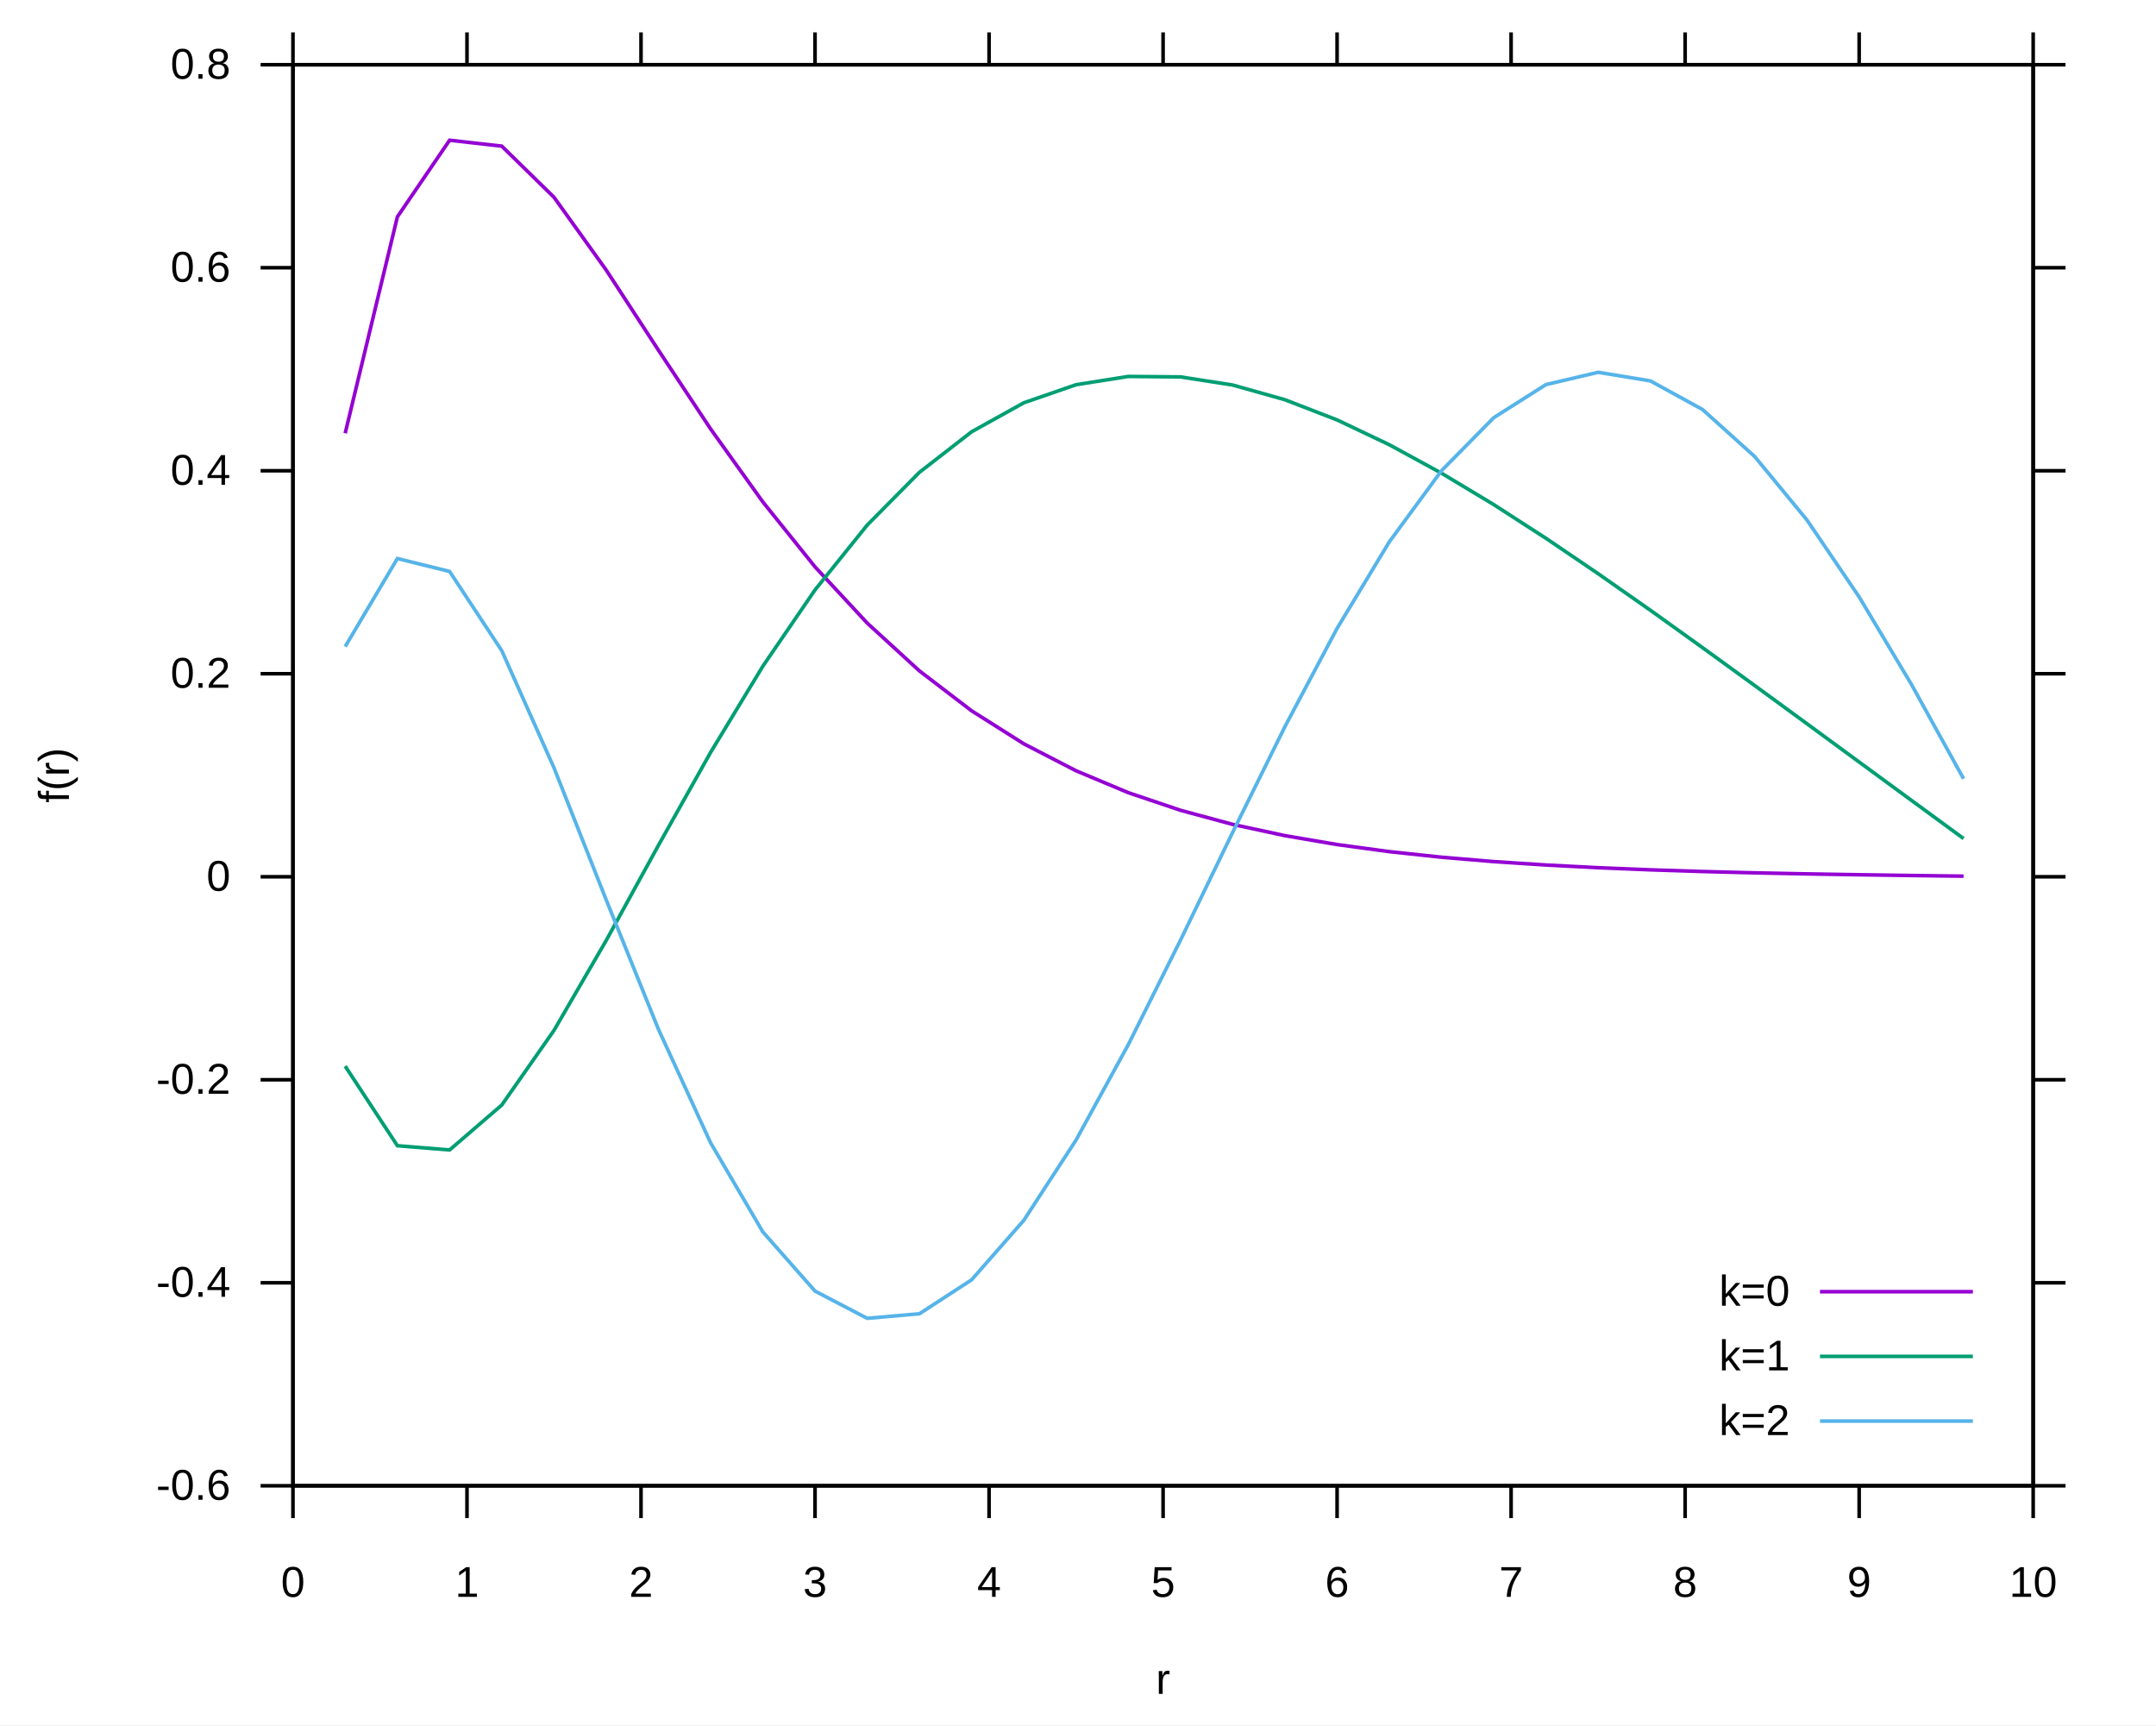
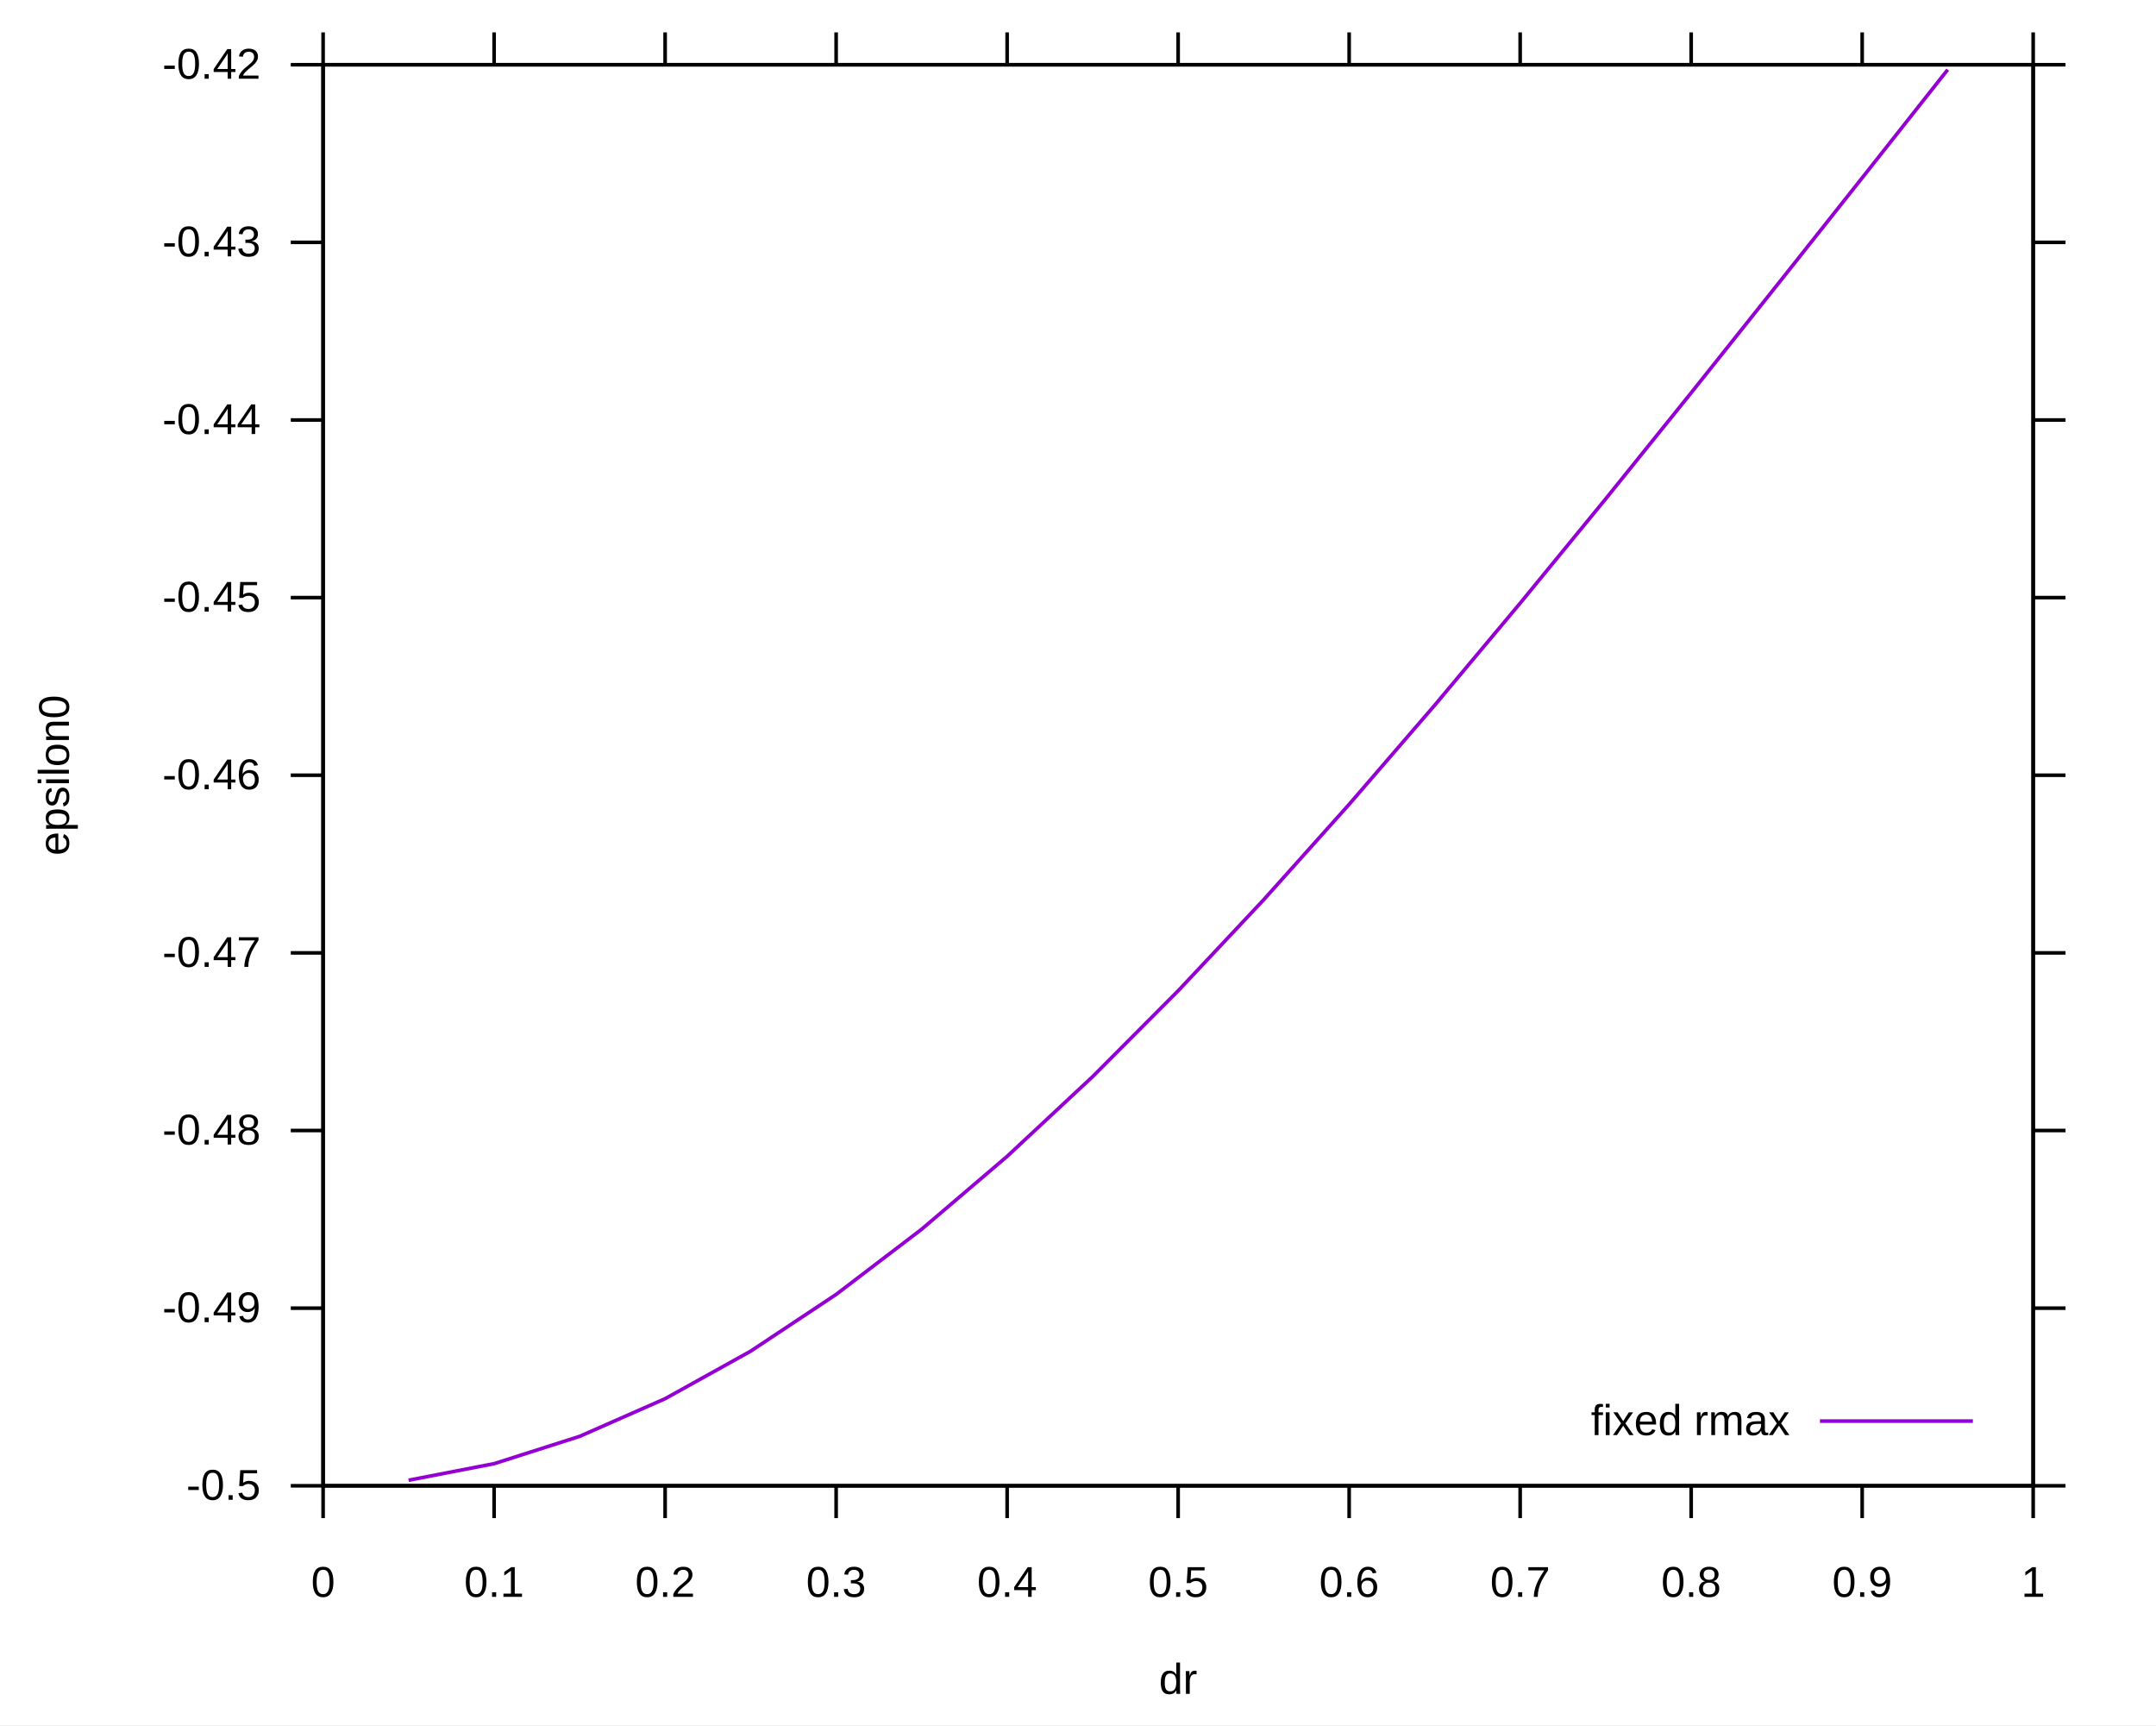
<svg xmlns="http://www.w3.org/2000/svg" xmlns:xlink="http://www.w3.org/1999/xlink" width="600" height="480" viewBox="0 0 600 480">
  <g id="gnuplot_canvas">
    <rect x="0" y="0" width="600" height="480" fill="#ffffff" />
    <defs>
      <circle id="gpDot" r="0.5" stroke-width="0.5" stroke="currentColor" />
      <path id="gpPt0" stroke-width="0.222" stroke="currentColor" d="M-1,0 h2 M0,-1 v2" />
      <path id="gpPt1" stroke-width="0.222" stroke="currentColor" d="M-1,-1 L1,1 M1,-1 L-1,1" />
      <path id="gpPt2" stroke-width="0.222" stroke="currentColor" d="M-1,0 L1,0 M0,-1 L0,1 M-1,-1 L1,1 M-1,1 L1,-1" />
      <rect id="gpPt3" stroke-width="0.222" stroke="currentColor" x="-1" y="-1" width="2" height="2" />
      <rect id="gpPt4" stroke-width="0.222" stroke="currentColor" fill="currentColor" x="-1" y="-1" width="2" height="2" />
      <circle id="gpPt5" stroke-width="0.222" stroke="currentColor" cx="0" cy="0" r="1" />
      <use xlink:href="#gpPt5" id="gpPt6" fill="currentColor" stroke="none" />
      <path id="gpPt7" stroke-width="0.222" stroke="currentColor" d="M0,-1.33 L-1.33,0.67 L1.33,0.67 z" />
      <use xlink:href="#gpPt7" id="gpPt8" fill="currentColor" stroke="none" />
      <use xlink:href="#gpPt7" id="gpPt9" stroke="currentColor" transform="rotate(180)" />
      <use xlink:href="#gpPt9" id="gpPt10" fill="currentColor" stroke="none" />
      <use xlink:href="#gpPt3" id="gpPt11" stroke="currentColor" transform="rotate(45)" />
      <use xlink:href="#gpPt11" id="gpPt12" fill="currentColor" stroke="none" />
      <path id="gpPt13" stroke-width="0.222" stroke="currentColor" d="M0,1.330 L1.265,0.411 L0.782,-1.067 L-0.782,-1.076 L-1.265,0.411 z" />
      <use xlink:href="#gpPt13" id="gpPt14" fill="currentColor" stroke="none" />
      <filter id="textbox" filterUnits="objectBoundingBox" x="0" y="0" height="1" width="1">
        <feFlood flood-color="#FFFFFF" flood-opacity="1" result="bgnd" />
        <feComposite in="SourceGraphic" in2="bgnd" operator="atop" />
      </filter>
      <filter id="greybox" filterUnits="objectBoundingBox" x="0" y="0" height="1" width="1">
        <feFlood flood-color="lightgrey" flood-opacity="1" result="grey" />
        <feComposite in="SourceGraphic" in2="grey" operator="atop" />
      </filter>
    </defs>
    <g fill="none" color="#FFFFFF" stroke="currentColor" stroke-width="1.00" stroke-linecap="butt" stroke-linejoin="miter">
</g>
    <g fill="none" color="black" stroke="currentColor" stroke-width="1.00" stroke-linecap="butt" stroke-linejoin="miter">
-       <path stroke="black" d="M81.53,413.40 L72.53,413.40 M565.82,413.40 L574.82,413.40  " />
-       <g transform="translate(64.14,417.30)" stroke="none" fill="black" font-family="Arial" font-size="12.00" text-anchor="end">
-         <text>
-           <tspan font-family="Arial">-0.6</tspan>
-         </text>
-       </g>
-     </g>
-     <g fill="none" color="black" stroke="currentColor" stroke-width="1.00" stroke-linecap="butt" stroke-linejoin="miter">
-       <path stroke="black" d="M81.53,356.92 L72.53,356.92 M565.82,356.92 L574.82,356.92  " />
-       <g transform="translate(64.14,360.82)" stroke="none" fill="black" font-family="Arial" font-size="12.00" text-anchor="end">
-         <text>
-           <tspan font-family="Arial">-0.4</tspan>
-         </text>
-       </g>
-     </g>
-     <g fill="none" color="black" stroke="currentColor" stroke-width="1.00" stroke-linecap="butt" stroke-linejoin="miter">
-       <path stroke="black" d="M81.53,300.43 L72.53,300.43 M565.82,300.43 L574.82,300.43  " />
-       <g transform="translate(64.14,304.33)" stroke="none" fill="black" font-family="Arial" font-size="12.00" text-anchor="end">
-         <text>
-           <tspan font-family="Arial">-0.2</tspan>
-         </text>
-       </g>
-     </g>
-     <g fill="none" color="black" stroke="currentColor" stroke-width="1.00" stroke-linecap="butt" stroke-linejoin="miter">
-       <path stroke="black" d="M81.53,243.95 L72.53,243.95 M565.82,243.95 L574.82,243.95  " />
-       <g transform="translate(64.14,247.85)" stroke="none" fill="black" font-family="Arial" font-size="12.00" text-anchor="end">
+       <path stroke="black" d="M89.92,413.40 L80.92,413.40 M565.82,413.40 L574.82,413.40  " />
+       <g transform="translate(72.53,417.30)" stroke="none" fill="black" font-family="Arial" font-size="12.00" text-anchor="end">
+         <text>
+           <tspan font-family="Arial">-0.5</tspan>
+         </text>
+       </g>
+     </g>
+     <g fill="none" color="black" stroke="currentColor" stroke-width="1.00" stroke-linecap="butt" stroke-linejoin="miter">
+       <path stroke="black" d="M89.92,363.98 L80.92,363.98 M565.82,363.98 L574.82,363.98  " />
+       <g transform="translate(72.53,367.88)" stroke="none" fill="black" font-family="Arial" font-size="12.00" text-anchor="end">
+         <text>
+           <tspan font-family="Arial">-0.49</tspan>
+         </text>
+       </g>
+     </g>
+     <g fill="none" color="black" stroke="currentColor" stroke-width="1.00" stroke-linecap="butt" stroke-linejoin="miter">
+       <path stroke="black" d="M89.92,314.55 L80.92,314.55 M565.82,314.55 L574.82,314.55  " />
+       <g transform="translate(72.53,318.45)" stroke="none" fill="black" font-family="Arial" font-size="12.00" text-anchor="end">
+         <text>
+           <tspan font-family="Arial">-0.48</tspan>
+         </text>
+       </g>
+     </g>
+     <g fill="none" color="black" stroke="currentColor" stroke-width="1.00" stroke-linecap="butt" stroke-linejoin="miter">
+       <path stroke="black" d="M89.92,265.13 L80.92,265.13 M565.82,265.13 L574.82,265.13  " />
+       <g transform="translate(72.53,269.03)" stroke="none" fill="black" font-family="Arial" font-size="12.00" text-anchor="end">
+         <text>
+           <tspan font-family="Arial">-0.47</tspan>
+         </text>
+       </g>
+     </g>
+     <g fill="none" color="black" stroke="currentColor" stroke-width="1.00" stroke-linecap="butt" stroke-linejoin="miter">
+       <path stroke="black" d="M89.92,215.70 L80.92,215.70 M565.82,215.70 L574.82,215.70  " />
+       <g transform="translate(72.53,219.60)" stroke="none" fill="black" font-family="Arial" font-size="12.00" text-anchor="end">
+         <text>
+           <tspan font-family="Arial">-0.46</tspan>
+         </text>
+       </g>
+     </g>
+     <g fill="none" color="black" stroke="currentColor" stroke-width="1.00" stroke-linecap="butt" stroke-linejoin="miter">
+       <path stroke="black" d="M89.92,166.28 L80.92,166.28 M565.82,166.28 L574.82,166.28  " />
+       <g transform="translate(72.53,170.18)" stroke="none" fill="black" font-family="Arial" font-size="12.00" text-anchor="end">
+         <text>
+           <tspan font-family="Arial">-0.45</tspan>
+         </text>
+       </g>
+     </g>
+     <g fill="none" color="black" stroke="currentColor" stroke-width="1.00" stroke-linecap="butt" stroke-linejoin="miter">
+       <path stroke="black" d="M89.92,116.86 L80.92,116.86 M565.82,116.86 L574.82,116.86  " />
+       <g transform="translate(72.53,120.76)" stroke="none" fill="black" font-family="Arial" font-size="12.00" text-anchor="end">
+         <text>
+           <tspan font-family="Arial">-0.44</tspan>
+         </text>
+       </g>
+     </g>
+     <g fill="none" color="black" stroke="currentColor" stroke-width="1.00" stroke-linecap="butt" stroke-linejoin="miter">
+       <path stroke="black" d="M89.92,67.43 L80.92,67.43 M565.82,67.43 L574.82,67.43  " />
+       <g transform="translate(72.53,71.33)" stroke="none" fill="black" font-family="Arial" font-size="12.00" text-anchor="end">
+         <text>
+           <tspan font-family="Arial">-0.43</tspan>
+         </text>
+       </g>
+     </g>
+     <g fill="none" color="black" stroke="currentColor" stroke-width="1.00" stroke-linecap="butt" stroke-linejoin="miter">
+       <path stroke="black" d="M89.92,18.01 L80.92,18.01 M565.82,18.01 L574.82,18.01  " />
+       <g transform="translate(72.53,21.91)" stroke="none" fill="black" font-family="Arial" font-size="12.00" text-anchor="end">
+         <text>
+           <tspan font-family="Arial">-0.42</tspan>
+         </text>
+       </g>
+     </g>
+     <g fill="none" color="black" stroke="currentColor" stroke-width="1.00" stroke-linecap="butt" stroke-linejoin="miter">
+       <path stroke="black" d="M89.92,413.40 L89.92,422.40 M89.92,18.01 L89.92,9.01  " />
+       <g transform="translate(89.92,444.30)" stroke="none" fill="black" font-family="Arial" font-size="12.00" text-anchor="middle">
        <text>
          <tspan font-family="Arial"> 0</tspan>
        </text>
      </g>
    </g>
    <g fill="none" color="black" stroke="currentColor" stroke-width="1.00" stroke-linecap="butt" stroke-linejoin="miter">
-       <path stroke="black" d="M81.53,187.46 L72.53,187.46 M565.82,187.46 L574.82,187.46  " />
-       <g transform="translate(64.14,191.36)" stroke="none" fill="black" font-family="Arial" font-size="12.00" text-anchor="end">
+       <path stroke="black" d="M137.51,413.40 L137.51,422.40 M137.51,18.01 L137.51,9.01  " />
+       <g transform="translate(137.51,444.30)" stroke="none" fill="black" font-family="Arial" font-size="12.00" text-anchor="middle">
+         <text>
+           <tspan font-family="Arial"> 0.1</tspan>
+         </text>
+       </g>
+     </g>
+     <g fill="none" color="black" stroke="currentColor" stroke-width="1.00" stroke-linecap="butt" stroke-linejoin="miter">
+       <path stroke="black" d="M185.10,413.40 L185.10,422.40 M185.10,18.01 L185.10,9.01  " />
+       <g transform="translate(185.10,444.30)" stroke="none" fill="black" font-family="Arial" font-size="12.00" text-anchor="middle">
        <text>
          <tspan font-family="Arial"> 0.2</tspan>
        </text>
      </g>
    </g>
    <g fill="none" color="black" stroke="currentColor" stroke-width="1.00" stroke-linecap="butt" stroke-linejoin="miter">
-       <path stroke="black" d="M81.53,130.98 L72.53,130.98 M565.82,130.98 L574.82,130.98  " />
-       <g transform="translate(64.14,134.88)" stroke="none" fill="black" font-family="Arial" font-size="12.00" text-anchor="end">
+       <path stroke="black" d="M232.69,413.40 L232.69,422.40 M232.69,18.01 L232.69,9.01  " />
+       <g transform="translate(232.69,444.30)" stroke="none" fill="black" font-family="Arial" font-size="12.00" text-anchor="middle">
+         <text>
+           <tspan font-family="Arial"> 0.3</tspan>
+         </text>
+       </g>
+     </g>
+     <g fill="none" color="black" stroke="currentColor" stroke-width="1.00" stroke-linecap="butt" stroke-linejoin="miter">
+       <path stroke="black" d="M280.28,413.40 L280.28,422.40 M280.28,18.01 L280.28,9.01  " />
+       <g transform="translate(280.28,444.30)" stroke="none" fill="black" font-family="Arial" font-size="12.00" text-anchor="middle">
        <text>
          <tspan font-family="Arial"> 0.4</tspan>
        </text>
      </g>
    </g>
    <g fill="none" color="black" stroke="currentColor" stroke-width="1.00" stroke-linecap="butt" stroke-linejoin="miter">
-       <path stroke="black" d="M81.53,74.49 L72.53,74.49 M565.82,74.49 L574.82,74.49  " />
-       <g transform="translate(64.14,78.39)" stroke="none" fill="black" font-family="Arial" font-size="12.00" text-anchor="end">
+       <path stroke="black" d="M327.87,413.40 L327.87,422.40 M327.87,18.01 L327.87,9.01  " />
+       <g transform="translate(327.87,444.30)" stroke="none" fill="black" font-family="Arial" font-size="12.00" text-anchor="middle">
+         <text>
+           <tspan font-family="Arial"> 0.5</tspan>
+         </text>
+       </g>
+     </g>
+     <g fill="none" color="black" stroke="currentColor" stroke-width="1.00" stroke-linecap="butt" stroke-linejoin="miter">
+       <path stroke="black" d="M375.46,413.40 L375.46,422.40 M375.46,18.01 L375.46,9.01  " />
+       <g transform="translate(375.46,444.30)" stroke="none" fill="black" font-family="Arial" font-size="12.00" text-anchor="middle">
        <text>
          <tspan font-family="Arial"> 0.6</tspan>
        </text>
      </g>
    </g>
    <g fill="none" color="black" stroke="currentColor" stroke-width="1.00" stroke-linecap="butt" stroke-linejoin="miter">
-       <path stroke="black" d="M81.53,18.01 L72.53,18.01 M565.82,18.01 L574.82,18.01  " />
-       <g transform="translate(64.14,21.91)" stroke="none" fill="black" font-family="Arial" font-size="12.00" text-anchor="end">
+       <path stroke="black" d="M423.05,413.40 L423.05,422.40 M423.05,18.01 L423.05,9.01  " />
+       <g transform="translate(423.05,444.30)" stroke="none" fill="black" font-family="Arial" font-size="12.00" text-anchor="middle">
+         <text>
+           <tspan font-family="Arial"> 0.7</tspan>
+         </text>
+       </g>
+     </g>
+     <g fill="none" color="black" stroke="currentColor" stroke-width="1.00" stroke-linecap="butt" stroke-linejoin="miter">
+       <path stroke="black" d="M470.64,413.40 L470.64,422.40 M470.64,18.01 L470.64,9.01  " />
+       <g transform="translate(470.64,444.30)" stroke="none" fill="black" font-family="Arial" font-size="12.00" text-anchor="middle">
        <text>
          <tspan font-family="Arial"> 0.8</tspan>
        </text>
      </g>
    </g>
    <g fill="none" color="black" stroke="currentColor" stroke-width="1.00" stroke-linecap="butt" stroke-linejoin="miter">
-       <path stroke="black" d="M81.53,413.40 L81.53,422.40 M81.53,18.01 L81.53,9.01  " />
-       <g transform="translate(81.53,444.30)" stroke="none" fill="black" font-family="Arial" font-size="12.00" text-anchor="middle">
-         <text>
-           <tspan font-family="Arial"> 0</tspan>
-         </text>
-       </g>
-     </g>
-     <g fill="none" color="black" stroke="currentColor" stroke-width="1.00" stroke-linecap="butt" stroke-linejoin="miter">
-       <path stroke="black" d="M129.96,413.40 L129.96,422.40 M129.96,18.01 L129.96,9.01  " />
-       <g transform="translate(129.96,444.30)" stroke="none" fill="black" font-family="Arial" font-size="12.00" text-anchor="middle">
-         <text>
-           <tspan font-family="Arial"> 1</tspan>
-         </text>
-       </g>
-     </g>
-     <g fill="none" color="black" stroke="currentColor" stroke-width="1.00" stroke-linecap="butt" stroke-linejoin="miter">
-       <path stroke="black" d="M178.39,413.40 L178.39,422.40 M178.39,18.01 L178.39,9.01  " />
-       <g transform="translate(178.39,444.30)" stroke="none" fill="black" font-family="Arial" font-size="12.00" text-anchor="middle">
-         <text>
-           <tspan font-family="Arial"> 2</tspan>
-         </text>
-       </g>
-     </g>
-     <g fill="none" color="black" stroke="currentColor" stroke-width="1.00" stroke-linecap="butt" stroke-linejoin="miter">
-       <path stroke="black" d="M226.82,413.40 L226.82,422.40 M226.82,18.01 L226.82,9.01  " />
-       <g transform="translate(226.82,444.30)" stroke="none" fill="black" font-family="Arial" font-size="12.00" text-anchor="middle">
-         <text>
-           <tspan font-family="Arial"> 3</tspan>
-         </text>
-       </g>
-     </g>
-     <g fill="none" color="black" stroke="currentColor" stroke-width="1.00" stroke-linecap="butt" stroke-linejoin="miter">
-       <path stroke="black" d="M275.25,413.40 L275.25,422.40 M275.25,18.01 L275.25,9.01  " />
-       <g transform="translate(275.25,444.30)" stroke="none" fill="black" font-family="Arial" font-size="12.00" text-anchor="middle">
-         <text>
-           <tspan font-family="Arial"> 4</tspan>
-         </text>
-       </g>
-     </g>
-     <g fill="none" color="black" stroke="currentColor" stroke-width="1.00" stroke-linecap="butt" stroke-linejoin="miter">
-       <path stroke="black" d="M323.68,413.40 L323.68,422.40 M323.68,18.01 L323.68,9.01  " />
-       <g transform="translate(323.68,444.30)" stroke="none" fill="black" font-family="Arial" font-size="12.00" text-anchor="middle">
-         <text>
-           <tspan font-family="Arial"> 5</tspan>
-         </text>
-       </g>
-     </g>
-     <g fill="none" color="black" stroke="currentColor" stroke-width="1.00" stroke-linecap="butt" stroke-linejoin="miter">
-       <path stroke="black" d="M372.10,413.40 L372.10,422.40 M372.10,18.01 L372.10,9.01  " />
-       <g transform="translate(372.10,444.30)" stroke="none" fill="black" font-family="Arial" font-size="12.00" text-anchor="middle">
-         <text>
-           <tspan font-family="Arial"> 6</tspan>
-         </text>
-       </g>
-     </g>
-     <g fill="none" color="black" stroke="currentColor" stroke-width="1.00" stroke-linecap="butt" stroke-linejoin="miter">
-       <path stroke="black" d="M420.53,413.40 L420.53,422.40 M420.53,18.01 L420.53,9.01  " />
-       <g transform="translate(420.53,444.30)" stroke="none" fill="black" font-family="Arial" font-size="12.00" text-anchor="middle">
-         <text>
-           <tspan font-family="Arial"> 7</tspan>
-         </text>
-       </g>
-     </g>
-     <g fill="none" color="black" stroke="currentColor" stroke-width="1.00" stroke-linecap="butt" stroke-linejoin="miter">
-       <path stroke="black" d="M468.96,413.40 L468.96,422.40 M468.96,18.01 L468.96,9.01  " />
-       <g transform="translate(468.96,444.30)" stroke="none" fill="black" font-family="Arial" font-size="12.00" text-anchor="middle">
-         <text>
-           <tspan font-family="Arial"> 8</tspan>
-         </text>
-       </g>
-     </g>
-     <g fill="none" color="black" stroke="currentColor" stroke-width="1.00" stroke-linecap="butt" stroke-linejoin="miter">
-       <path stroke="black" d="M517.39,413.40 L517.39,422.40 M517.39,18.01 L517.39,9.01  " />
-       <g transform="translate(517.39,444.30)" stroke="none" fill="black" font-family="Arial" font-size="12.00" text-anchor="middle">
-         <text>
-           <tspan font-family="Arial"> 9</tspan>
+       <path stroke="black" d="M518.23,413.40 L518.23,422.40 M518.23,18.01 L518.23,9.01  " />
+       <g transform="translate(518.23,444.30)" stroke="none" fill="black" font-family="Arial" font-size="12.00" text-anchor="middle">
+         <text>
+           <tspan font-family="Arial"> 0.9</tspan>
        </text>
      </g>
    </g>
    <g fill="none" color="black" stroke="currentColor" stroke-width="1.00" stroke-linecap="butt" stroke-linejoin="miter">
      <path stroke="black" d="M565.82,413.40 L565.82,422.40 M565.82,18.01 L565.82,9.01  " />
      <g transform="translate(565.82,444.30)" stroke="none" fill="black" font-family="Arial" font-size="12.00" text-anchor="middle">
        <text>
-           <tspan font-family="Arial"> 10</tspan>
-         </text>
-       </g>
-     </g>
-     <g fill="none" color="black" stroke="currentColor" stroke-width="1.00" stroke-linecap="butt" stroke-linejoin="miter">
- </g>
-     <g fill="none" color="black" stroke="currentColor" stroke-width="1.00" stroke-linecap="butt" stroke-linejoin="miter">
-       <path stroke="black" d="M81.53,18.01 L81.53,413.40 L565.82,413.40 L565.82,18.01 L81.53,18.01 Z  " />
+           <tspan font-family="Arial"> 1</tspan>
+         </text>
+       </g>
+     </g>
+     <g fill="none" color="black" stroke="currentColor" stroke-width="1.00" stroke-linecap="butt" stroke-linejoin="miter">
+ </g>
+     <g fill="none" color="black" stroke="currentColor" stroke-width="1.00" stroke-linecap="butt" stroke-linejoin="miter">
+       <path stroke="black" d="M89.92,18.01 L89.92,413.40 L565.82,413.40 L565.82,18.01 L89.92,18.01 Z  " />
    </g>
    <g fill="none" color="black" stroke="currentColor" stroke-width="1.00" stroke-linecap="butt" stroke-linejoin="miter">
</g>
    <g id="gnuplot_plot_1">
-       <g fill="none" color="black" stroke="currentColor" stroke-width="1.00" stroke-linecap="butt" stroke-linejoin="miter">
-         <g transform="translate(498.09,363.30)" stroke="none" fill="black" font-family="Arial" font-size="12.00" text-anchor="end">
-           <text>
-             <tspan font-family="Arial">k=0</tspan>
-           </text>
-         </g>
-       </g>
-       <g fill="none" color="black" stroke="currentColor" stroke-width="1.00" stroke-linecap="butt" stroke-linejoin="miter">
-         <path stroke="rgb(148,   0, 211)" d="M506.48,359.40 L549.04,359.40 M96.06,120.55 L110.59,60.33 L125.12,39.02 L139.64,40.66 L154.17,54.88 L168.70,75.14   L183.23,97.42 L197.76,119.35 L212.29,139.65 L226.82,157.73 L241.35,173.38 L255.87,186.67 L270.40,197.78 L284.93,206.96   L299.46,214.46 L313.99,220.55 L328.52,225.45 L343.05,229.38 L357.58,232.51 L372.10,234.99 L386.63,236.96 L401.16,238.51   L415.69,239.73 L430.22,240.68 L444.75,241.43 L459.28,242.02 L473.80,242.49 L488.33,242.86 L502.86,243.15 L517.39,243.39   L531.92,243.60 L546.45,243.78  " />
-       </g>
-     </g>
-     <g id="gnuplot_plot_2">
-       <g fill="none" color="black" stroke="currentColor" stroke-width="1.00" stroke-linecap="butt" stroke-linejoin="miter">
-         <g transform="translate(498.09,381.30)" stroke="none" fill="black" font-family="Arial" font-size="12.00" text-anchor="end">
-           <text>
-             <tspan font-family="Arial">k=1</tspan>
-           </text>
-         </g>
-       </g>
-       <g fill="none" color="black" stroke="currentColor" stroke-width="1.00" stroke-linecap="butt" stroke-linejoin="miter">
-         <path stroke="rgb(  0, 158, 115)" d="M506.48,377.40 L549.04,377.40 M96.06,296.64 L110.59,318.78 L125.12,319.96 L139.64,307.46 L154.17,286.70 L168.70,261.67   L183.23,235.22 L197.76,209.34 L212.29,185.37 L226.82,164.13 L241.35,146.08 L255.87,131.42 L270.40,120.13 L284.93,112.07   L299.46,107.04 L313.99,104.74 L328.52,104.87 L343.05,107.13 L357.58,111.22 L372.10,116.84 L386.63,123.74 L401.16,131.66   L415.69,140.40 L430.22,149.77 L444.75,159.62 L459.28,169.79 L473.80,180.20 L488.33,190.75 L502.86,201.37 L517.39,212.03   L531.92,222.68 L546.45,233.32  " />
-       </g>
-     </g>
-     <g id="gnuplot_plot_3">
      <g fill="none" color="black" stroke="currentColor" stroke-width="1.00" stroke-linecap="butt" stroke-linejoin="miter">
        <g transform="translate(498.09,399.30)" stroke="none" fill="black" font-family="Arial" font-size="12.00" text-anchor="end">
          <text>
-             <tspan font-family="Arial">k=2</tspan>
+             <tspan font-family="Arial">fixed rmax</tspan>
          </text>
        </g>
      </g>
      <g fill="none" color="black" stroke="currentColor" stroke-width="1.00" stroke-linecap="butt" stroke-linejoin="miter">
-         <path stroke="rgb( 86, 180, 233)" d="M506.48,395.40 L549.04,395.40 M96.06,179.91 L110.59,155.41 L125.12,159.00 L139.64,181.05 L154.17,213.63 L168.70,250.37   L183.23,286.36 L197.76,317.98 L212.29,342.76 L226.82,359.24 L241.35,366.81 L255.87,365.54 L270.40,356.09 L284.93,339.52   L299.46,317.20 L313.99,290.67 L328.52,261.59 L343.05,231.57 L357.58,202.19 L372.10,174.84 L386.63,150.77 L401.16,130.97   L415.69,116.22 L430.22,107.01 L444.75,103.59 L459.28,105.98 L473.80,113.94 L488.33,127.04 L502.86,144.68 L517.39,166.09   L531.92,190.40 L546.45,216.68  " />
-       </g>
-     </g>
-     <g fill="none" color="#FFFFFF" stroke="rgb( 86, 180, 233)" stroke-width="2.00" stroke-linecap="butt" stroke-linejoin="miter">
+         <path stroke="rgb(148,   0, 211)" d="M506.48,395.40 L549.04,395.40 M113.72,411.85 L137.51,407.25 L161.31,399.65 L185.10,389.17 L208.90,375.95 L232.69,360.16   L256.49,342.02 L280.28,321.74 L304.08,299.55 L327.87,275.68 L351.67,250.35 L375.46,223.80 L399.26,196.23 L423.05,167.83   L446.85,138.81 L470.64,109.30 L494.44,79.46 L518.23,49.49 L542.03,19.39  " />
+       </g>
+     </g>
+     <g fill="none" color="#FFFFFF" stroke="rgb(148,   0, 211)" stroke-width="2.00" stroke-linecap="butt" stroke-linejoin="miter">
</g>
    <g fill="none" color="black" stroke="currentColor" stroke-width="2.00" stroke-linecap="butt" stroke-linejoin="miter">
</g>
    <g fill="none" color="black" stroke="black" stroke-width="1.00" stroke-linecap="butt" stroke-linejoin="miter">
</g>
    <g fill="none" color="black" stroke="currentColor" stroke-width="1.00" stroke-linecap="butt" stroke-linejoin="miter">
-       <path stroke="black" d="M81.53,18.01 L81.53,413.40 L565.82,413.40 L565.82,18.01 L81.53,18.01 Z  " />
+       <path stroke="black" d="M89.92,18.01 L89.92,413.40 L565.82,413.40 L565.82,18.01 L89.92,18.01 Z  " />
      <g transform="translate(19.18,215.71) rotate(270.00)" stroke="none" fill="black" font-family="Arial" font-size="12.00" text-anchor="middle">
        <text>
-           <tspan font-family="Arial">f(r)</tspan>
-         </text>
-       </g>
-     </g>
-     <g fill="none" color="black" stroke="currentColor" stroke-width="1.00" stroke-linecap="butt" stroke-linejoin="miter">
-       <g transform="translate(323.67,471.30)" stroke="none" fill="black" font-family="Arial" font-size="12.00" text-anchor="middle">
-         <text>
-           <tspan font-family="Arial">r</tspan>
+           <tspan font-family="Arial">epsilon0</tspan>
+         </text>
+       </g>
+     </g>
+     <g fill="none" color="black" stroke="currentColor" stroke-width="1.00" stroke-linecap="butt" stroke-linejoin="miter">
+       <g transform="translate(327.87,471.30)" stroke="none" fill="black" font-family="Arial" font-size="12.00" text-anchor="middle">
+         <text>
+           <tspan font-family="Arial">dr</tspan>
        </text>
      </g>
    </g>
    <g fill="none" color="black" stroke="currentColor" stroke-width="1.00" stroke-linecap="butt" stroke-linejoin="miter">
</g>
    <g fill="none" color="black" stroke="currentColor" stroke-width="1.00" stroke-linecap="butt" stroke-linejoin="miter">
</g>
  </g>
</svg>
